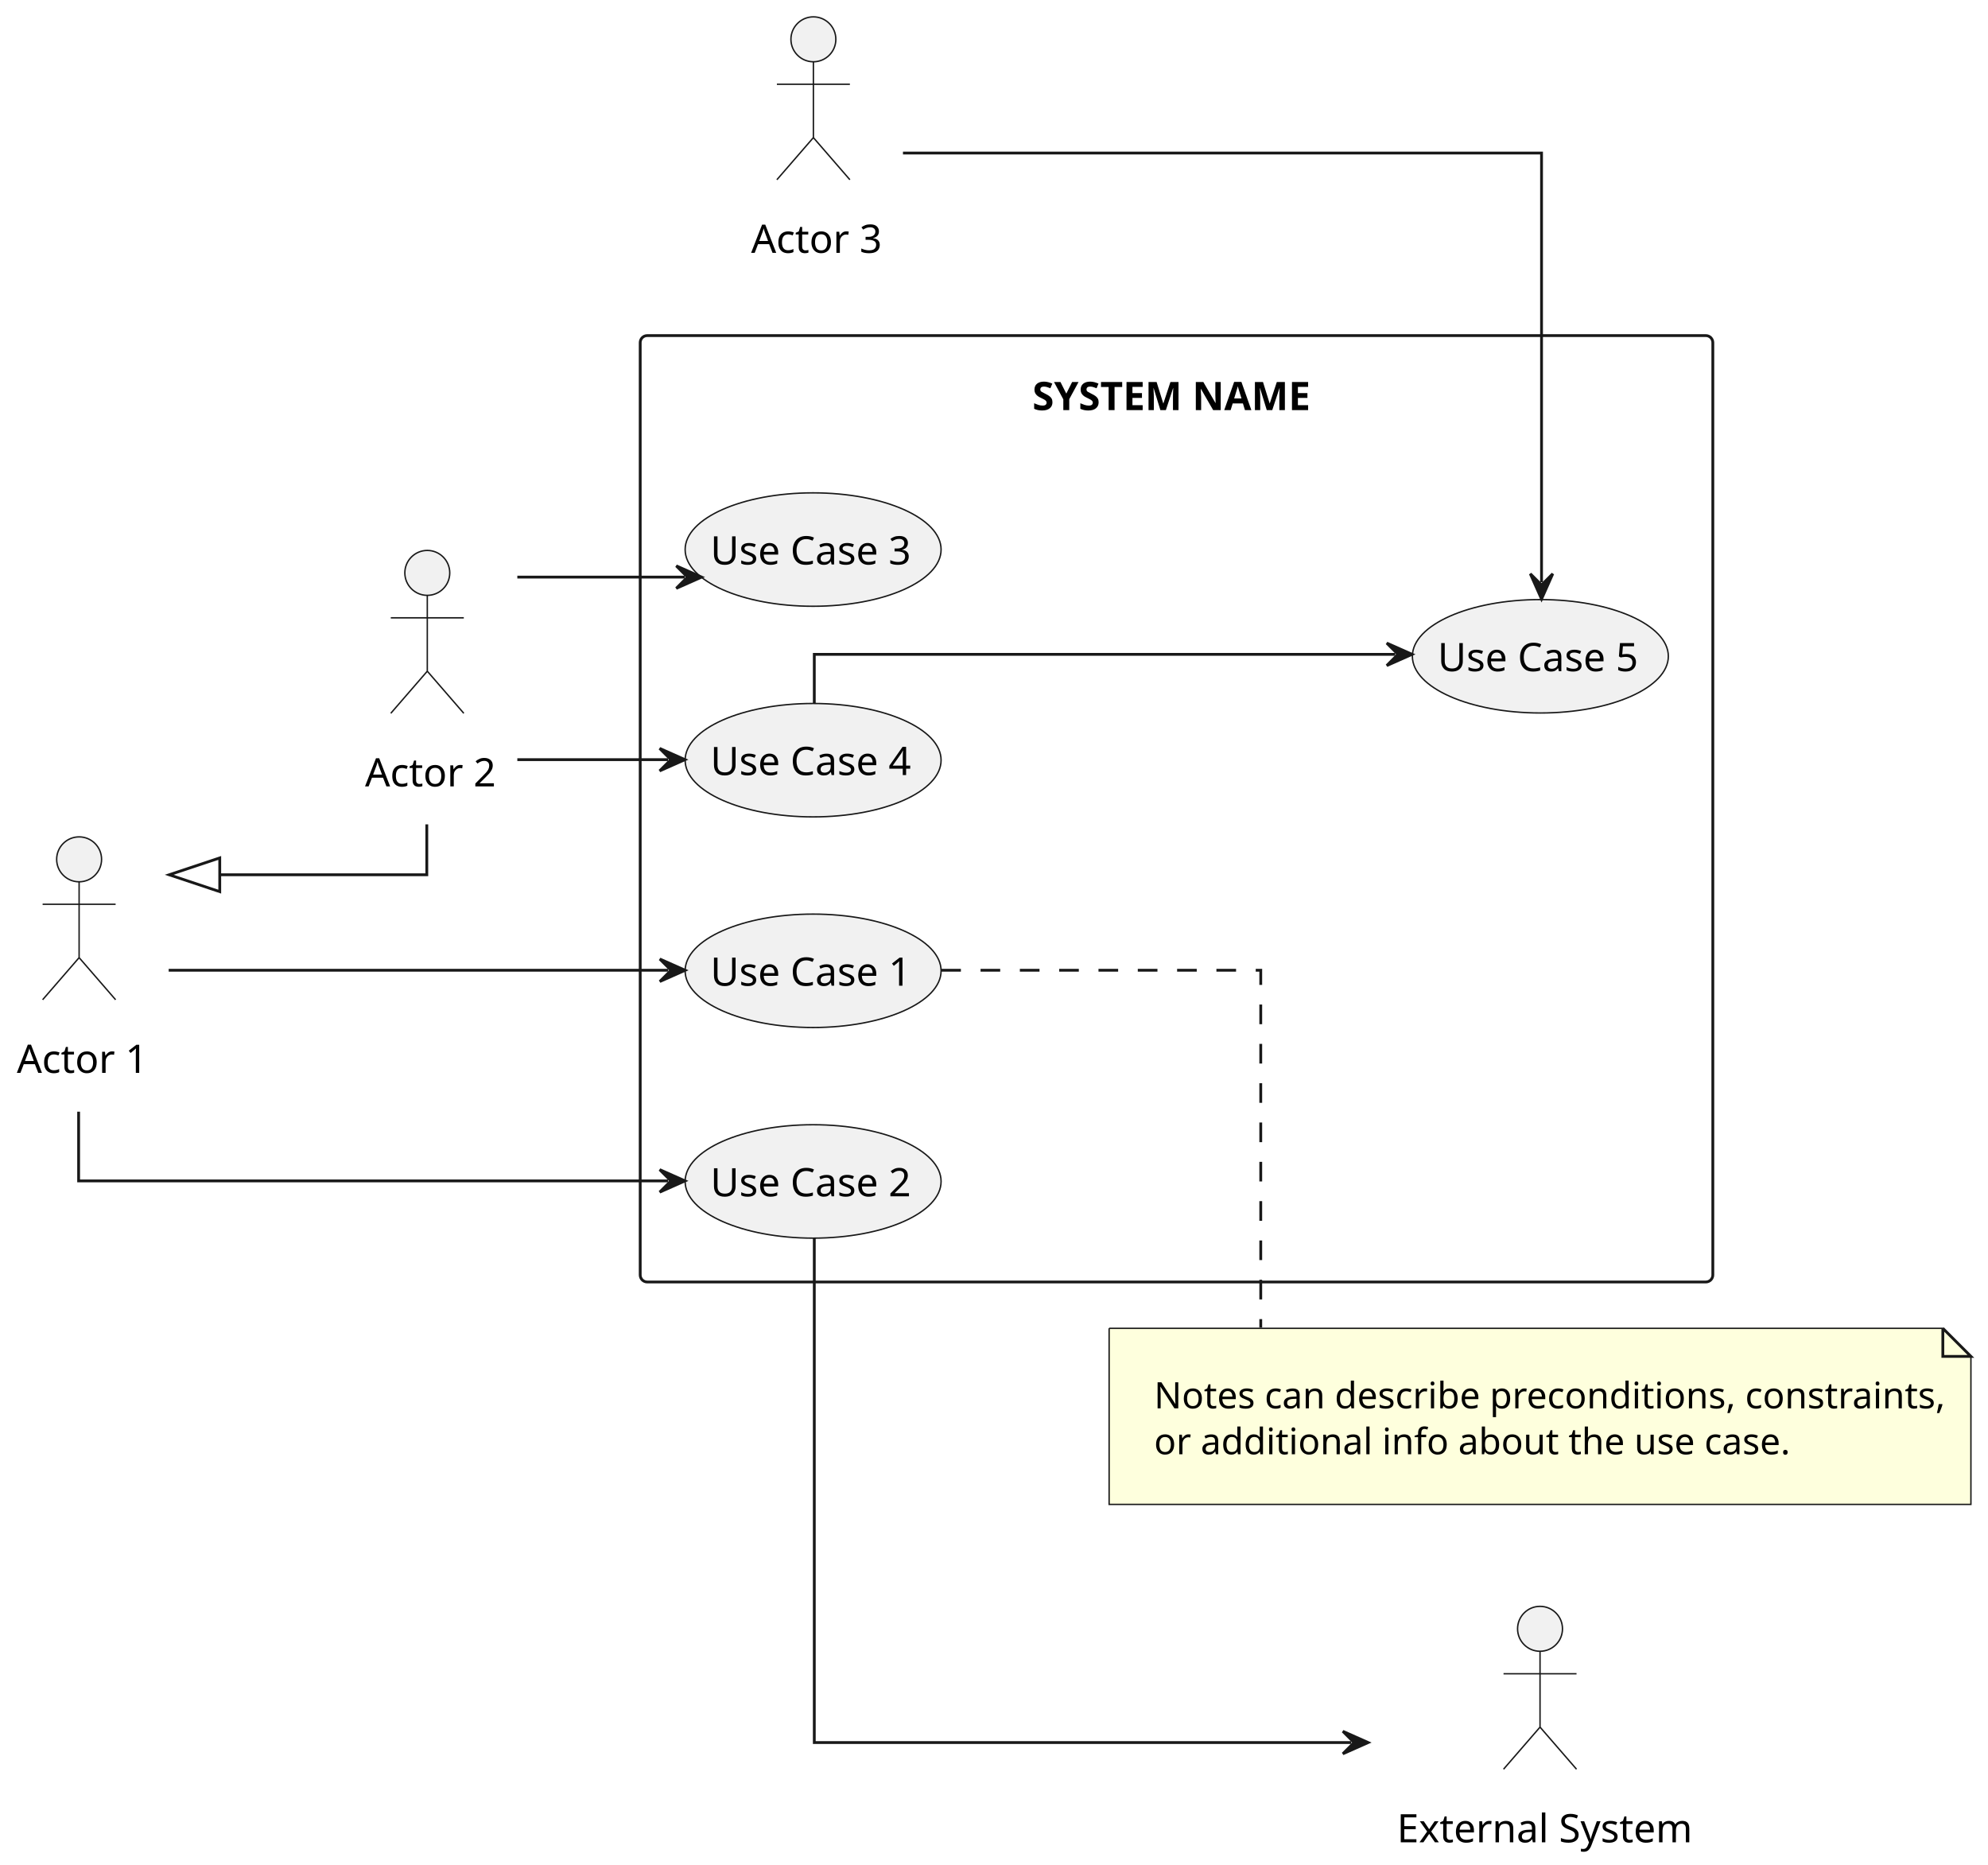
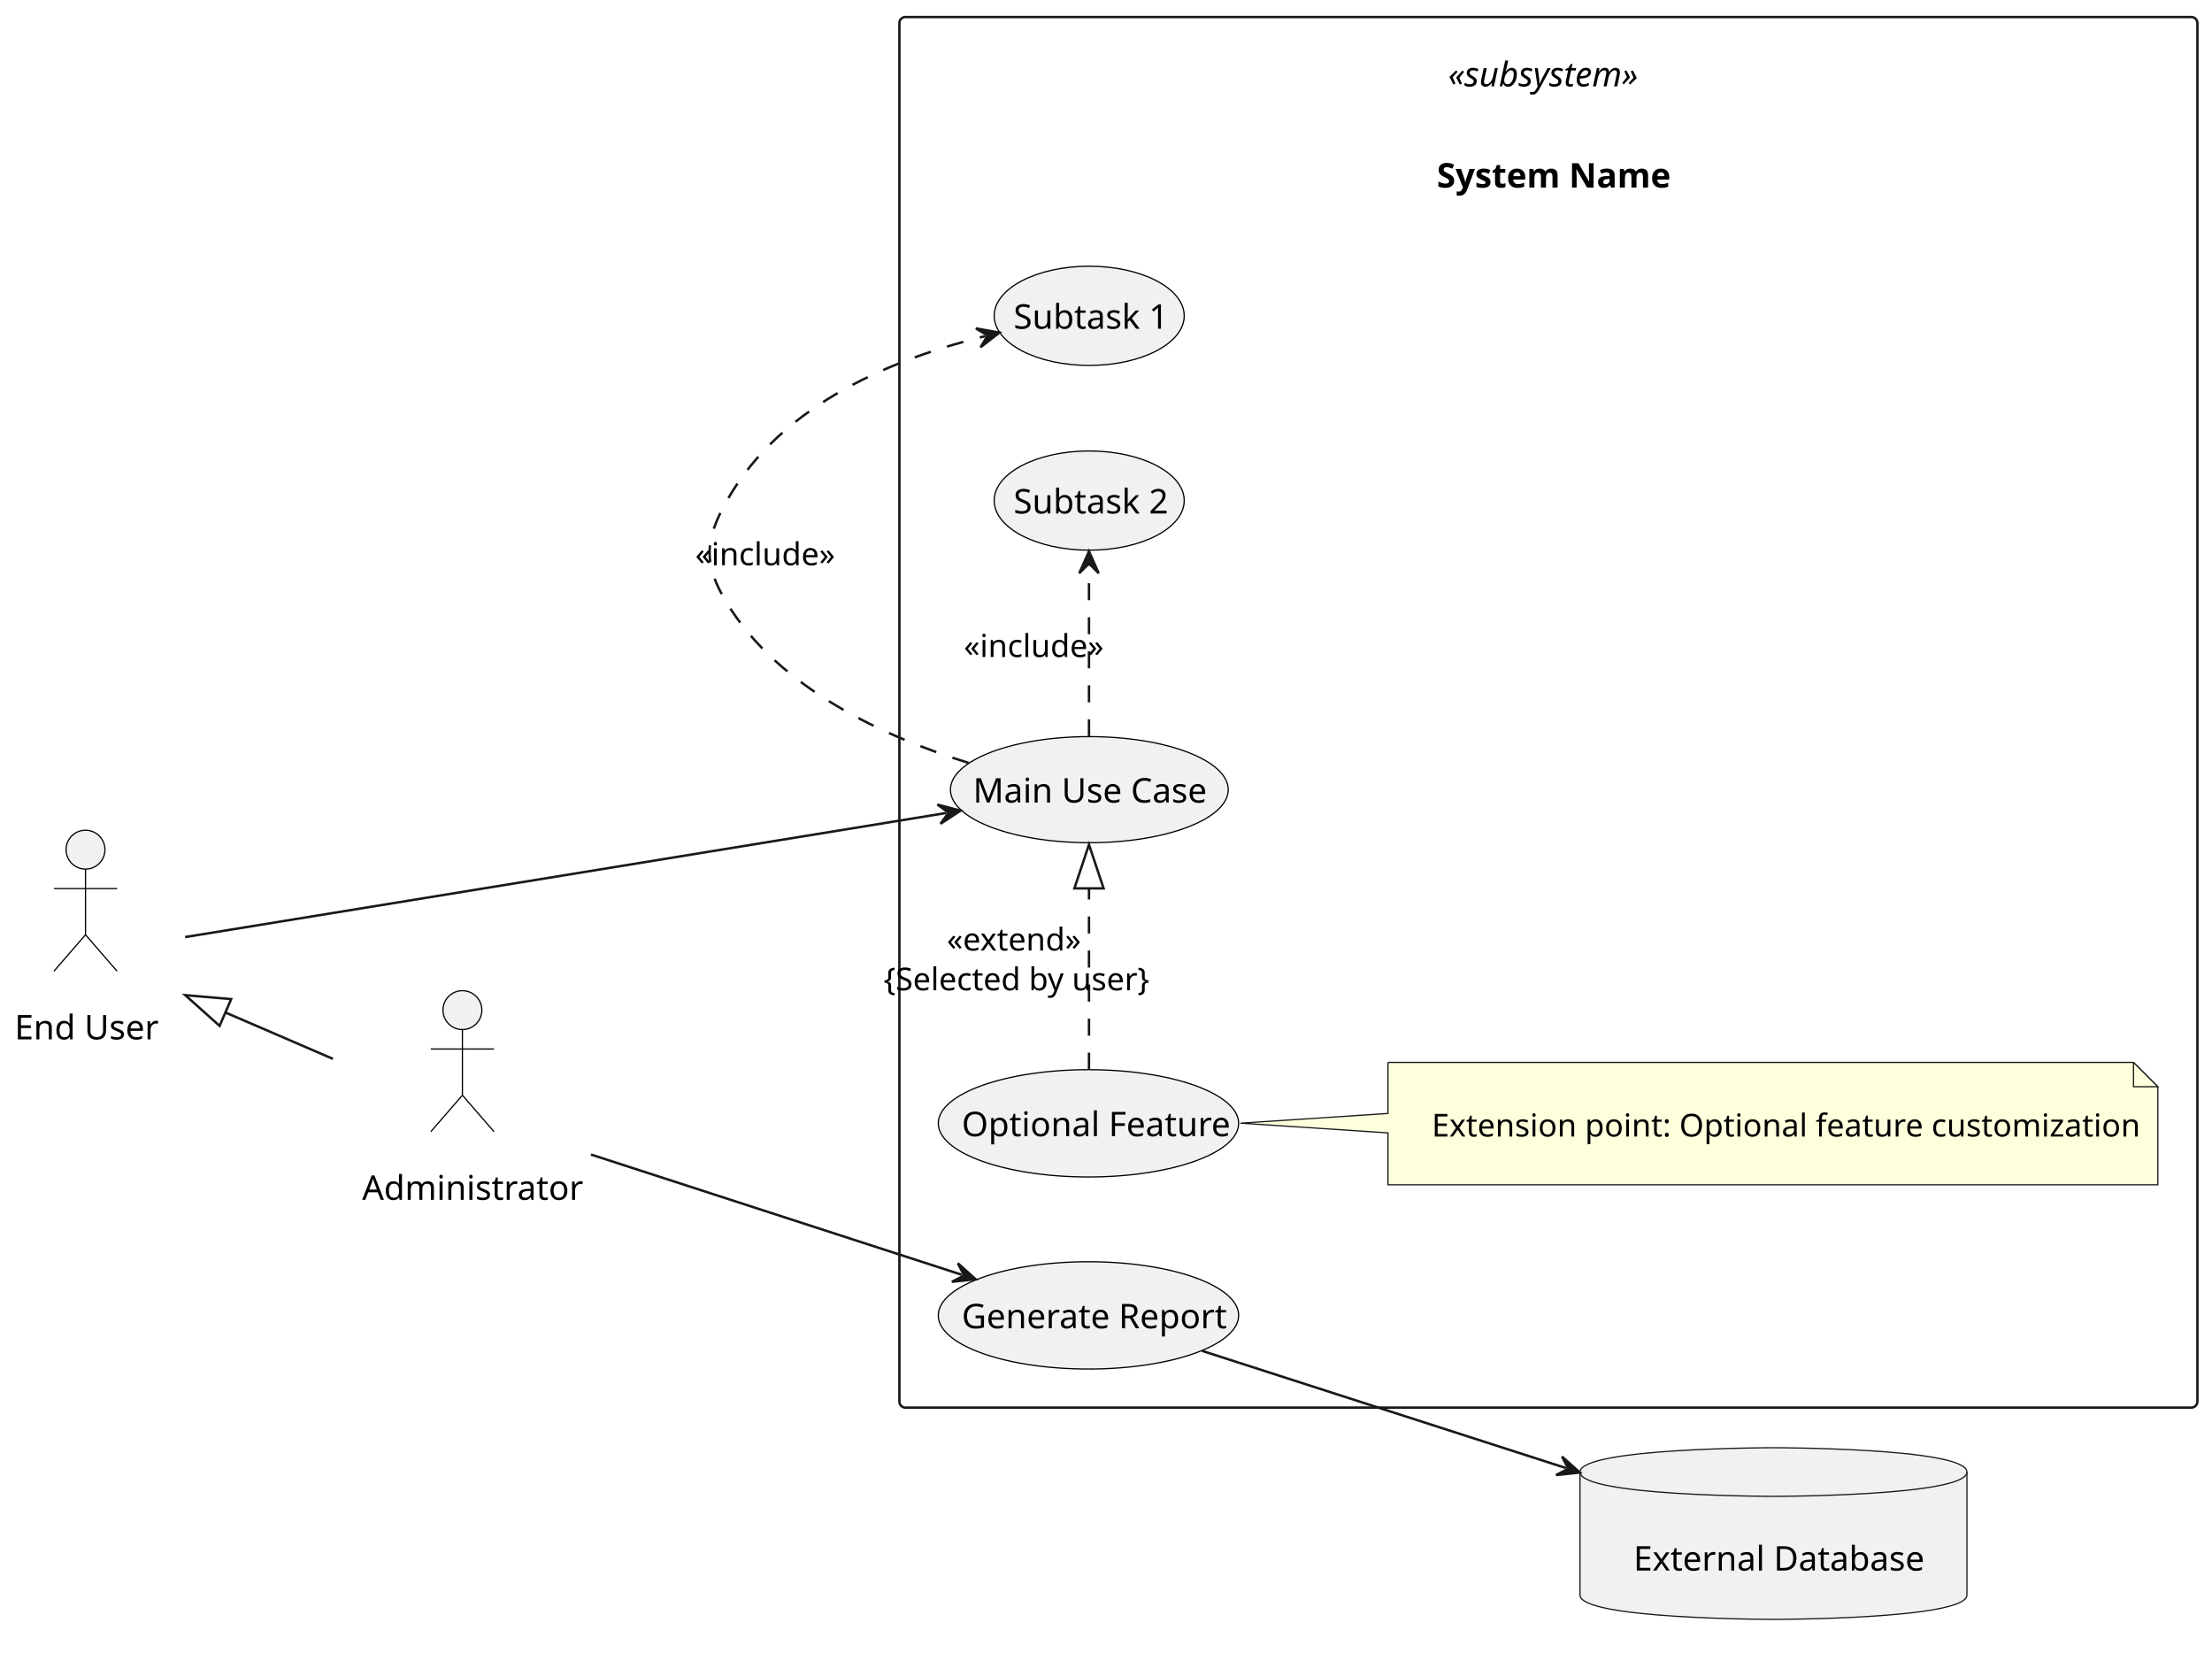
- <svg xmlns="http://www.w3.org/2000/svg" contentStyleType="text/css" data-diagram-type="DESCRIPTION" height="664px" preserveAspectRatio="none" style="width:708px;height:664px;background:#FFFFFF;" version="1.1" viewBox="0 0 708 664" width="708px" zoomAndPan="magnify">
+ <svg xmlns="http://www.w3.org/2000/svg" contentStyleType="text/css" data-diagram-type="DESCRIPTION" height="683px" preserveAspectRatio="none" style="width:910px;height:683px;background:#FFFFFF;" version="1.1" viewBox="0 0 910 683" width="910px" zoomAndPan="magnify">
  <defs />
  <g>
-     <g class="cluster" data-entity="SYSTEM NAME" data-source-line="24" data-uid="ent0007" id="cluster_SYSTEM NAME">
-       <rect fill="none" height="337" rx="2.5" ry="2.5" style="stroke:#181818;stroke-width:1;" width="382" x="228" y="119.5" />
-       <text fill="#000000" font-family="sans-serif" font-size="14" font-weight="bold" lengthAdjust="spacing" textLength="102.676" x="367.662" y="146.033">SYSTEM NAME</text>
+     <g class="cluster" data-entity="System Name" data-source-line="23" data-uid="ent0006" id="cluster_System Name">
+       <rect fill="none" height="572" rx="2.5" ry="2.5" style="stroke:#181818;stroke-width:1;" width="534" x="370" y="7" />
+       <text fill="#000000" font-family="sans-serif" font-size="14" font-style="italic" lengthAdjust="spacing" textLength="82.482" x="595.759" y="35.533">«subsystem»</text>
+       <text fill="#000000" font-family="sans-serif" font-size="14" font-weight="bold" lengthAdjust="spacing" textLength="91.827" x="591.086" y="77.143">System Name</text>
    </g>
-     <g class="entity" data-entity="UC1" data-source-line="25" data-uid="ent0008" id="entity_UC1">
-       <ellipse cx="289.58" cy="345.693" fill="#F1F1F1" rx="45.58" ry="20.193" style="stroke:#181818;stroke-width:0.5;" />
-       <text fill="#000000" font-family="sans-serif" font-size="14" lengthAdjust="spacing" textLength="73.144" x="253.007" y="350.997">Use Case 1</text>
+     <g class="entity" data-entity="MAIN_UC" data-source-line="24" data-uid="ent0007" id="entity_MAIN_UC">
+       <ellipse cx="448.142" cy="324.82" fill="#F1F1F1" rx="57.142" ry="21.82" style="stroke:#000000;stroke-width:0.5;" />
+       <text fill="#000000" font-family="sans-serif" font-size="14" lengthAdjust="spacing" textLength="95.703" x="400.291" y="330.125">Main Use Case</text>
    </g>
-     <g class="entity" data-entity="UC2" data-source-line="26" data-uid="ent0009" id="entity_UC2">
-       <ellipse cx="289.58" cy="420.693" fill="#F1F1F1" rx="45.58" ry="20.193" style="stroke:#181818;stroke-width:0.5;" />
-       <text fill="#000000" font-family="sans-serif" font-size="14" lengthAdjust="spacing" textLength="73.144" x="253.007" y="425.997">Use Case 2</text>
+     <g class="entity" data-entity="SUB1" data-source-line="25" data-uid="ent0008" id="entity_SUB1">
+       <ellipse cx="448.088" cy="129.907" fill="#F1F1F1" rx="39.088" ry="20.407" style="stroke:#000000;stroke-width:0.5;" />
+       <text fill="#000000" font-family="sans-serif" font-size="14" lengthAdjust="spacing" textLength="62.262" x="416.957" y="135.212">Subtask 1</text>
    </g>
-     <g class="entity" data-entity="UC3" data-source-line="27" data-uid="ent0010" id="entity_UC3">
-       <ellipse cx="289.58" cy="195.693" fill="#F1F1F1" rx="45.58" ry="20.193" style="stroke:#181818;stroke-width:0.5;" />
-       <text fill="#000000" font-family="sans-serif" font-size="14" lengthAdjust="spacing" textLength="73.144" x="253.007" y="200.997">Use Case 3</text>
+     <g class="entity" data-entity="SUB2" data-source-line="26" data-uid="ent0009" id="entity_SUB2">
+       <ellipse cx="448.088" cy="205.907" fill="#F1F1F1" rx="39.088" ry="20.407" style="stroke:#000000;stroke-width:0.5;" />
+       <text fill="#000000" font-family="sans-serif" font-size="14" lengthAdjust="spacing" textLength="62.262" x="416.957" y="211.212">Subtask 2</text>
    </g>
-     <g class="entity" data-entity="UC4" data-source-line="28" data-uid="ent0011" id="entity_UC4">
-       <ellipse cx="289.58" cy="270.693" fill="#F1F1F1" rx="45.58" ry="20.193" style="stroke:#181818;stroke-width:0.5;" />
-       <text fill="#000000" font-family="sans-serif" font-size="14" lengthAdjust="spacing" textLength="73.144" x="253.007" y="275.997">Use Case 4</text>
+     <g class="entity" data-entity="OPTIONAL" data-source-line="27" data-uid="ent0010" id="entity_OPTIONAL">
+       <ellipse cx="447.784" cy="462.067" fill="#F1F1F1" rx="61.784" ry="22.067" style="stroke:#000000;stroke-width:0.5;" />
+       <text fill="#000000" font-family="sans-serif" font-size="14" lengthAdjust="spacing" textLength="104.282" x="395.643" y="467.372">Optional Feature</text>
    </g>
-     <g class="entity" data-entity="UC5" data-source-line="29" data-uid="ent0012" id="entity_UC5">
-       <ellipse cx="548.58" cy="233.693" fill="#F1F1F1" rx="45.58" ry="20.193" style="stroke:#181818;stroke-width:0.5;" />
-       <text fill="#000000" font-family="sans-serif" font-size="14" lengthAdjust="spacing" textLength="73.144" x="512.007" y="238.997">Use Case 5</text>
+     <g class="entity" data-entity="REPORT" data-source-line="28" data-uid="ent0011" id="entity_REPORT">
+       <ellipse cx="447.784" cy="541.067" fill="#F1F1F1" rx="61.784" ry="22.067" style="stroke:#000000;stroke-width:0.5;" />
+       <text fill="#000000" font-family="sans-serif" font-size="14" lengthAdjust="spacing" textLength="104.282" x="395.643" y="546.372">Generate Report</text>
    </g>
-     <g class="entity" data-entity="ACT1" data-source-line="15" data-uid="ent0002" id="entity_ACT1">
-       <ellipse cx="28.176" cy="306" fill="#F1F1F1" rx="8" ry="8" style="stroke:#181818;stroke-width:0.5;" />
-       <path d="M28.176,314 L28.176,341 M15.176,322 L41.176,322 M28.176,341 L15.176,356 M28.176,341 L41.176,356" fill="none" style="stroke:#181818;stroke-width:0.5;" />
-       <text fill="#000000" font-family="sans-serif" font-size="14" lengthAdjust="spacing" textLength="44.352" x="6" y="382.033">Actor 1</text>
+     <g class="entity" data-entity="GMN15" data-source-line="37" data-uid="ent0016" id="entity_GMN15">
+       <path d="M571,437 L571,458 L510.34,462 L571,466 L571,487.352 A0,0 0 0 0 571,487.352 L887.711,487.352 A0,0 0 0 0 887.711,487.352 L887.711,447 L877.711,437 L571,437 A0,0 0 0 0 571,437" fill="#FEFFDD" style="stroke:#181818;stroke-width:0.5;" />
+       <path d="M877.711,437 L877.711,447 L887.711,447 L877.711,437" fill="#FEFFDD" style="stroke:#181818;stroke-width:0.5;" />
+       <text fill="#000000" font-family="sans-serif" font-size="13" lengthAdjust="spacing" textLength="271.711" x="589" y="467.495">Extension point: Optional feature customization</text>
    </g>
-     <g class="entity" data-entity="ACT2" data-source-line="16" data-uid="ent0003" id="entity_ACT2">
-       <ellipse cx="152.176" cy="204" fill="#F1F1F1" rx="8" ry="8" style="stroke:#181818;stroke-width:0.5;" />
-       <path d="M152.176,212 L152.176,239 M139.176,220 L165.176,220 M152.176,239 L139.176,254 M152.176,239 L165.176,254" fill="none" style="stroke:#181818;stroke-width:0.5;" />
-       <text fill="#000000" font-family="sans-serif" font-size="14" lengthAdjust="spacing" textLength="44.352" x="130" y="280.033">Actor 2</text>
+     <g class="entity" data-entity="USER" data-source-line="15" data-uid="ent0002" id="entity_USER">
+       <ellipse cx="35.179" cy="349.5" fill="#F1F1F1" rx="8" ry="8" style="stroke:#000000;stroke-width:0.5;" />
+       <path d="M35.179,357.5 L35.179,384.5 M22.179,365.5 L48.179,365.5 M35.179,384.5 L22.179,399.5 M35.179,384.5 L48.179,399.5" fill="none" style="stroke:#000000;stroke-width:0.5;" />
+       <text fill="#000000" font-family="sans-serif" font-size="14" lengthAdjust="spacing" textLength="58.358" x="6" y="427.533">End User</text>
    </g>
-     <g class="entity" data-entity="ACT3" data-source-line="17" data-uid="ent0004" id="entity_ACT3">
-       <ellipse cx="289.676" cy="14" fill="#F1F1F1" rx="8" ry="8" style="stroke:#181818;stroke-width:0.5;" />
-       <path d="M289.676,22 L289.676,49 M276.676,30 L302.676,30 M289.676,49 L276.676,64 M289.676,49 L302.676,64" fill="none" style="stroke:#181818;stroke-width:0.5;" />
-       <text fill="#000000" font-family="sans-serif" font-size="14" lengthAdjust="spacing" textLength="44.352" x="267.5" y="90.033">Actor 3</text>
+     <g class="entity" data-entity="ADMIN" data-source-line="16" data-uid="ent0003" id="entity_ADMIN">
+       <ellipse cx="190.234" cy="415.5" fill="#F1F1F1" rx="8" ry="8" style="stroke:#000000;stroke-width:0.5;" />
+       <path d="M190.234,423.5 L190.234,450.5 M177.234,431.5 L203.234,431.5 M190.234,450.5 L177.234,465.5 M190.234,450.5 L203.234,465.5" fill="none" style="stroke:#000000;stroke-width:0.5;" />
+       <text fill="#000000" font-family="sans-serif" font-size="14" lengthAdjust="spacing" textLength="82.469" x="149" y="493.533">Administrator</text>
    </g>
-     <g class="entity" data-entity="EXT" data-source-line="18" data-uid="ent0005" id="entity_EXT">
-       <ellipse cx="548.462" cy="580" fill="#F1F1F1" rx="8" ry="8" style="stroke:#181818;stroke-width:0.5;" />
-       <path d="M548.462,588 L548.462,615 M535.462,596 L561.462,596 M548.462,615 L535.462,630 M548.462,615 L561.462,630" fill="none" style="stroke:#181818;stroke-width:0.5;" />
-       <text fill="#000000" font-family="sans-serif" font-size="14" lengthAdjust="spacing" textLength="101.924" x="497.5" y="656.033">External System</text>
+     <g class="entity" data-entity="EXTDATA" data-source-line="17" data-uid="ent0004" id="entity_EXTDATA">
+       <path d="M650,605.5 C650,595.5 729.589,595.5 729.589,595.5 C729.589,595.5 809.179,595.5 809.179,605.5 L809.179,656.109 C809.179,666.109 729.589,666.109 729.589,666.109 C729.589,666.109 650,666.109 650,656.109 L650,605.5" fill="#F1F1F1" style="stroke:#181818;stroke-width:0.5;" />
+       <path d="M650,605.5 C650,615.5 729.589,615.5 729.589,615.5 C729.589,615.5 809.179,615.5 809.179,605.5" fill="none" style="stroke:#181818;stroke-width:0.5;" />
+       <text fill="#000000" font-family="sans-serif" font-size="14" lengthAdjust="spacing" textLength="115.179" x="672" y="646.033">External Database</text>
    </g>
-     <g class="entity" data-entity="GMN20" data-source-line="43" data-uid="ent0021" id="entity_GMN20">
-       <path d="M395,473 L395,535.703 L701.916,535.703 L701.916,483 L691.916,473 L395,473" fill="#FEFFDD" style="stroke:#181818;stroke-width:0.5;" />
-       <path d="M691.916,473 L691.916,483 L701.916,483 L691.916,473" fill="#FEFFDD" style="stroke:#181818;stroke-width:1;" />
-       <text fill="#000000" font-family="sans-serif" font-size="13" lengthAdjust="spacing" textLength="265.916" x="411" y="501.495">Notes can describe preconditions, constraints,</text>
-       <text fill="#000000" font-family="sans-serif" font-size="13" lengthAdjust="spacing" textLength="212.481" x="411" y="517.847">or additional info about the use case.</text>
+     <g class="link" data-entity-1="USER" data-entity-2="ADMIN" data-source-line="20" data-uid="lnk5" id="link_USER_ADMIN">
+       <path d="M92.728,416.47 C111.317,424.49 117.11,426.99 136.97,435.55" fill="none" id="USER-backto-ADMIN" style="stroke:#181818;stroke-width:1;" />
+       <polygon fill="none" points="76.2,409.34,90.351,421.979,95.104,410.961,76.2,409.34" style="stroke:#181818;stroke-width:1;" />
    </g>
-     <g class="link" data-entity-1="ACT1" data-entity-2="ACT2" data-source-line="21" data-uid="lnk6" id="link_ACT1_ACT2">
-       <path d="M78.26,311.5 C115,311.5 152,311.5 152,311.5 C152,311.5 152,303.76 152,293.55" fill="none" id="ACT1-backto-ACT2" style="stroke:#181818;stroke-width:1;" />
-       <polygon fill="none" points="60.26,311.5,78.26,317.5,78.26,305.5,60.26,311.5" style="stroke:#181818;stroke-width:1;" />
+     <g class="link" data-entity-1="MAIN_UC" data-entity-2="SUB1" data-source-line="31" data-uid="lnk12" id="link_MAIN_UC_SUB1">
+       <path d="M398.47,313.8 C363.99,303.15 320.5,283.32 299,248 C289.29,232.06 289.82,222.25 299,206 C321.99,165.29 369.164,147.166 405.344,138.246" fill="none" id="MAIN_UC-to-SUB1" style="stroke:#181818;stroke-width:1;stroke-dasharray:7,7;" />
+       <polygon fill="#181818" points="411.17,136.81,401.474,135.081,406.315,138.007,403.389,142.848,411.17,136.81" style="stroke:#181818;stroke-width:1;" />
+       <text fill="#000000" font-family="sans-serif" font-size="13" lengthAdjust="spacing" textLength="55.656" x="286" y="232.495">«include»</text>
    </g>
-     <g class="link" data-entity-1="ACT1" data-entity-2="UC1" data-source-line="33" data-uid="lnk13" id="link_ACT1_UC1">
-       <path d="M60.07,345.5 C106.16,345.5 185.39,345.5 237.99,345.5" fill="none" id="ACT1-to-UC1" style="stroke:#181818;stroke-width:1;" />
-       <polygon fill="#181818" points="243.99,345.5,234.99,341.5,238.99,345.5,234.99,349.5,243.99,345.5" style="stroke:#181818;stroke-width:1;" />
+     <g class="link" data-entity-1="MAIN_UC" data-entity-2="SUB2" data-source-line="32" data-uid="lnk13" id="link_MAIN_UC_SUB2">
+       <path d="M448,302.9 C448,281.12 448,254.1 448,232.79" fill="none" id="MAIN_UC-to-SUB2" style="stroke:#181818;stroke-width:1;stroke-dasharray:7,7;" />
+       <polygon fill="#181818" points="448,226.79,444,235.79,448,231.79,452,235.79,448,226.79" style="stroke:#181818;stroke-width:1;" />
+       <text fill="#000000" font-family="sans-serif" font-size="13" lengthAdjust="spacing" textLength="55.656" x="396.5" y="270.245">«include»</text>
    </g>
-     <g class="link" data-entity-1="ACT1" data-entity-2="UC2" data-source-line="34" data-uid="lnk14" id="link_ACT1_UC2">
-       <path d="M28,395.86 C28,409.43 28,420.5 28,420.5 C28,420.5 163.03,420.5 237.95,420.5" fill="none" id="ACT1-to-UC2" style="stroke:#181818;stroke-width:1;" />
-       <polygon fill="#181818" points="243.95,420.5,234.95,416.5,238.95,420.5,234.95,424.5,243.95,420.5" style="stroke:#181818;stroke-width:1;" />
+     <g class="link" data-entity-1="OPTIONAL" data-entity-2="MAIN_UC" data-source-line="35" data-uid="lnk14" id="link_OPTIONAL_MAIN_UC">
+       <path d="M448,439.99 C448,414.57 448,390.99 448,365.41" fill="none" id="OPTIONAL-to-MAIN_UC" style="stroke:#181818;stroke-width:1;stroke-dasharray:7,7;" />
+       <polygon fill="none" points="448,347.41,442,365.41,454,365.41,448,347.41" style="stroke:#181818;stroke-width:1;" />
+       <text fill="#000000" font-family="sans-serif" font-size="13" lengthAdjust="spacing" textLength="53.492" x="389.513" y="390.995">«extend»</text>
+       <text fill="#000000" font-family="sans-serif" font-size="13" lengthAdjust="spacing" textLength="105.517" x="363.5" y="407.347">{Selected by user}</text>
    </g>
-     <g class="link" data-entity-1="ACT2" data-entity-2="UC3" data-source-line="35" data-uid="lnk15" id="link_ACT2_UC3">
-       <path d="M184.24,205.5 C203.84,205.5 223.03,205.5 243.85,205.5" fill="none" id="ACT2-to-UC3" style="stroke:#181818;stroke-width:1;" />
-       <polygon fill="#181818" points="249.85,205.5,240.85,201.5,244.85,205.5,240.85,209.5,249.85,205.5" style="stroke:#181818;stroke-width:1;" />
+     <g class="link" data-entity-1="USER" data-entity-2="MAIN_UC" data-source-line="42" data-uid="lnk18" id="link_USER_MAIN_UC">
+       <path d="M76.16,385.45 C151.09,373.24 306.228,347.945 389.248,334.415" fill="none" id="USER-to-MAIN_UC" style="stroke:#181818;stroke-width:1;" />
+       <polygon fill="#181818" points="395.17,333.45,385.644,330.95,390.235,334.254,386.931,338.846,395.17,333.45" style="stroke:#181818;stroke-width:1;" />
    </g>
-     <g class="link" data-entity-1="ACT2" data-entity-2="UC4" data-source-line="36" data-uid="lnk16" id="link_ACT2_UC4">
-       <path d="M184.24,270.5 C202.02,270.5 218.39,270.5 237.93,270.5" fill="none" id="ACT2-to-UC4" style="stroke:#181818;stroke-width:1;" />
-       <polygon fill="#181818" points="243.93,270.5,234.93,266.5,238.93,270.5,234.93,274.5,243.93,270.5" style="stroke:#181818;stroke-width:1;" />
+     <g class="link" data-entity-1="ADMIN" data-entity-2="REPORT" data-source-line="43" data-uid="lnk19" id="link_ADMIN_REPORT">
+       <path d="M243.11,474.9 C289.6,489.97 351.282,509.97 395.682,524.36" fill="none" id="ADMIN-to-REPORT" style="stroke:#181818;stroke-width:1;" />
+       <polygon fill="#181818" points="401.39,526.21,394.062,519.63,396.634,524.668,391.595,527.24,401.39,526.21" style="stroke:#181818;stroke-width:1;" />
    </g>
-     <g class="link" data-entity-1="ACT3" data-entity-2="UC5" data-source-line="37" data-uid="lnk17" id="link_ACT3_UC5">
-       <path d="M321.58,54.5 C391.01,54.5 549,54.5 549,54.5 C549,54.5 549,160.5 549,207.31" fill="none" id="ACT3-to-UC5" style="stroke:#181818;stroke-width:1;" />
-       <polygon fill="#181818" points="549,213.31,553,204.31,549,208.31,545,204.31,549,213.31" style="stroke:#181818;stroke-width:1;" />
-     </g>
-     <g class="link" data-entity-1="UC4" data-entity-2="UC5" data-source-line="38" data-uid="lnk18" id="link_UC4_UC5">
-       <path d="M290,250.43 C290,241.52 290,233 290,233 C290,233 422.67,233 496.88,233" fill="none" id="UC4-to-UC5" style="stroke:#181818;stroke-width:1;" />
-       <polygon fill="#181818" points="502.88,233,493.88,229,497.88,233,493.88,237,502.88,233" style="stroke:#181818;stroke-width:1;" />
-     </g>
-     <g class="link" data-entity-1="UC2" data-entity-2="EXT" data-source-line="39" data-uid="lnk19" id="link_UC2_EXT">
-       <path d="M290,440.78 C290,491.62 290,620.5 290,620.5 C290,620.5 404.8,620.5 481.24,620.5" fill="none" id="UC2-to-EXT" style="stroke:#181818;stroke-width:1;" />
-       <polygon fill="#181818" points="487.24,620.5,478.24,616.5,482.24,620.5,478.24,624.5,487.24,620.5" style="stroke:#181818;stroke-width:1;" />
-     </g>
-     <g class="link" data-entity-1="UC1" data-entity-2="GMN20" data-source-line="43" data-uid="lnk22" id="link_UC1_GMN20">
-       <path d="M335.21,345.5 C382.34,345.5 449,345.5 449,345.5 C449,345.5 449,426.31 449,472.71" fill="none" id="UC1-GMN20" style="stroke:#181818;stroke-width:1;stroke-dasharray:7,7;" />
+     <g class="link" data-entity-1="REPORT" data-entity-2="EXTDATA" data-source-line="44" data-uid="lnk20" id="link_REPORT_EXTDATA">
+       <path d="M494.53,555.66 C536.53,569.18 594.059,587.711 644.219,603.861" fill="none" id="REPORT-to-EXTDATA" style="stroke:#181818;stroke-width:1;" />
+       <polygon fill="#181818" points="649.93,605.7,642.589,599.134,645.171,604.168,640.137,606.749,649.93,605.7" style="stroke:#181818;stroke-width:1;" />
    </g>
  </g>
</svg>
